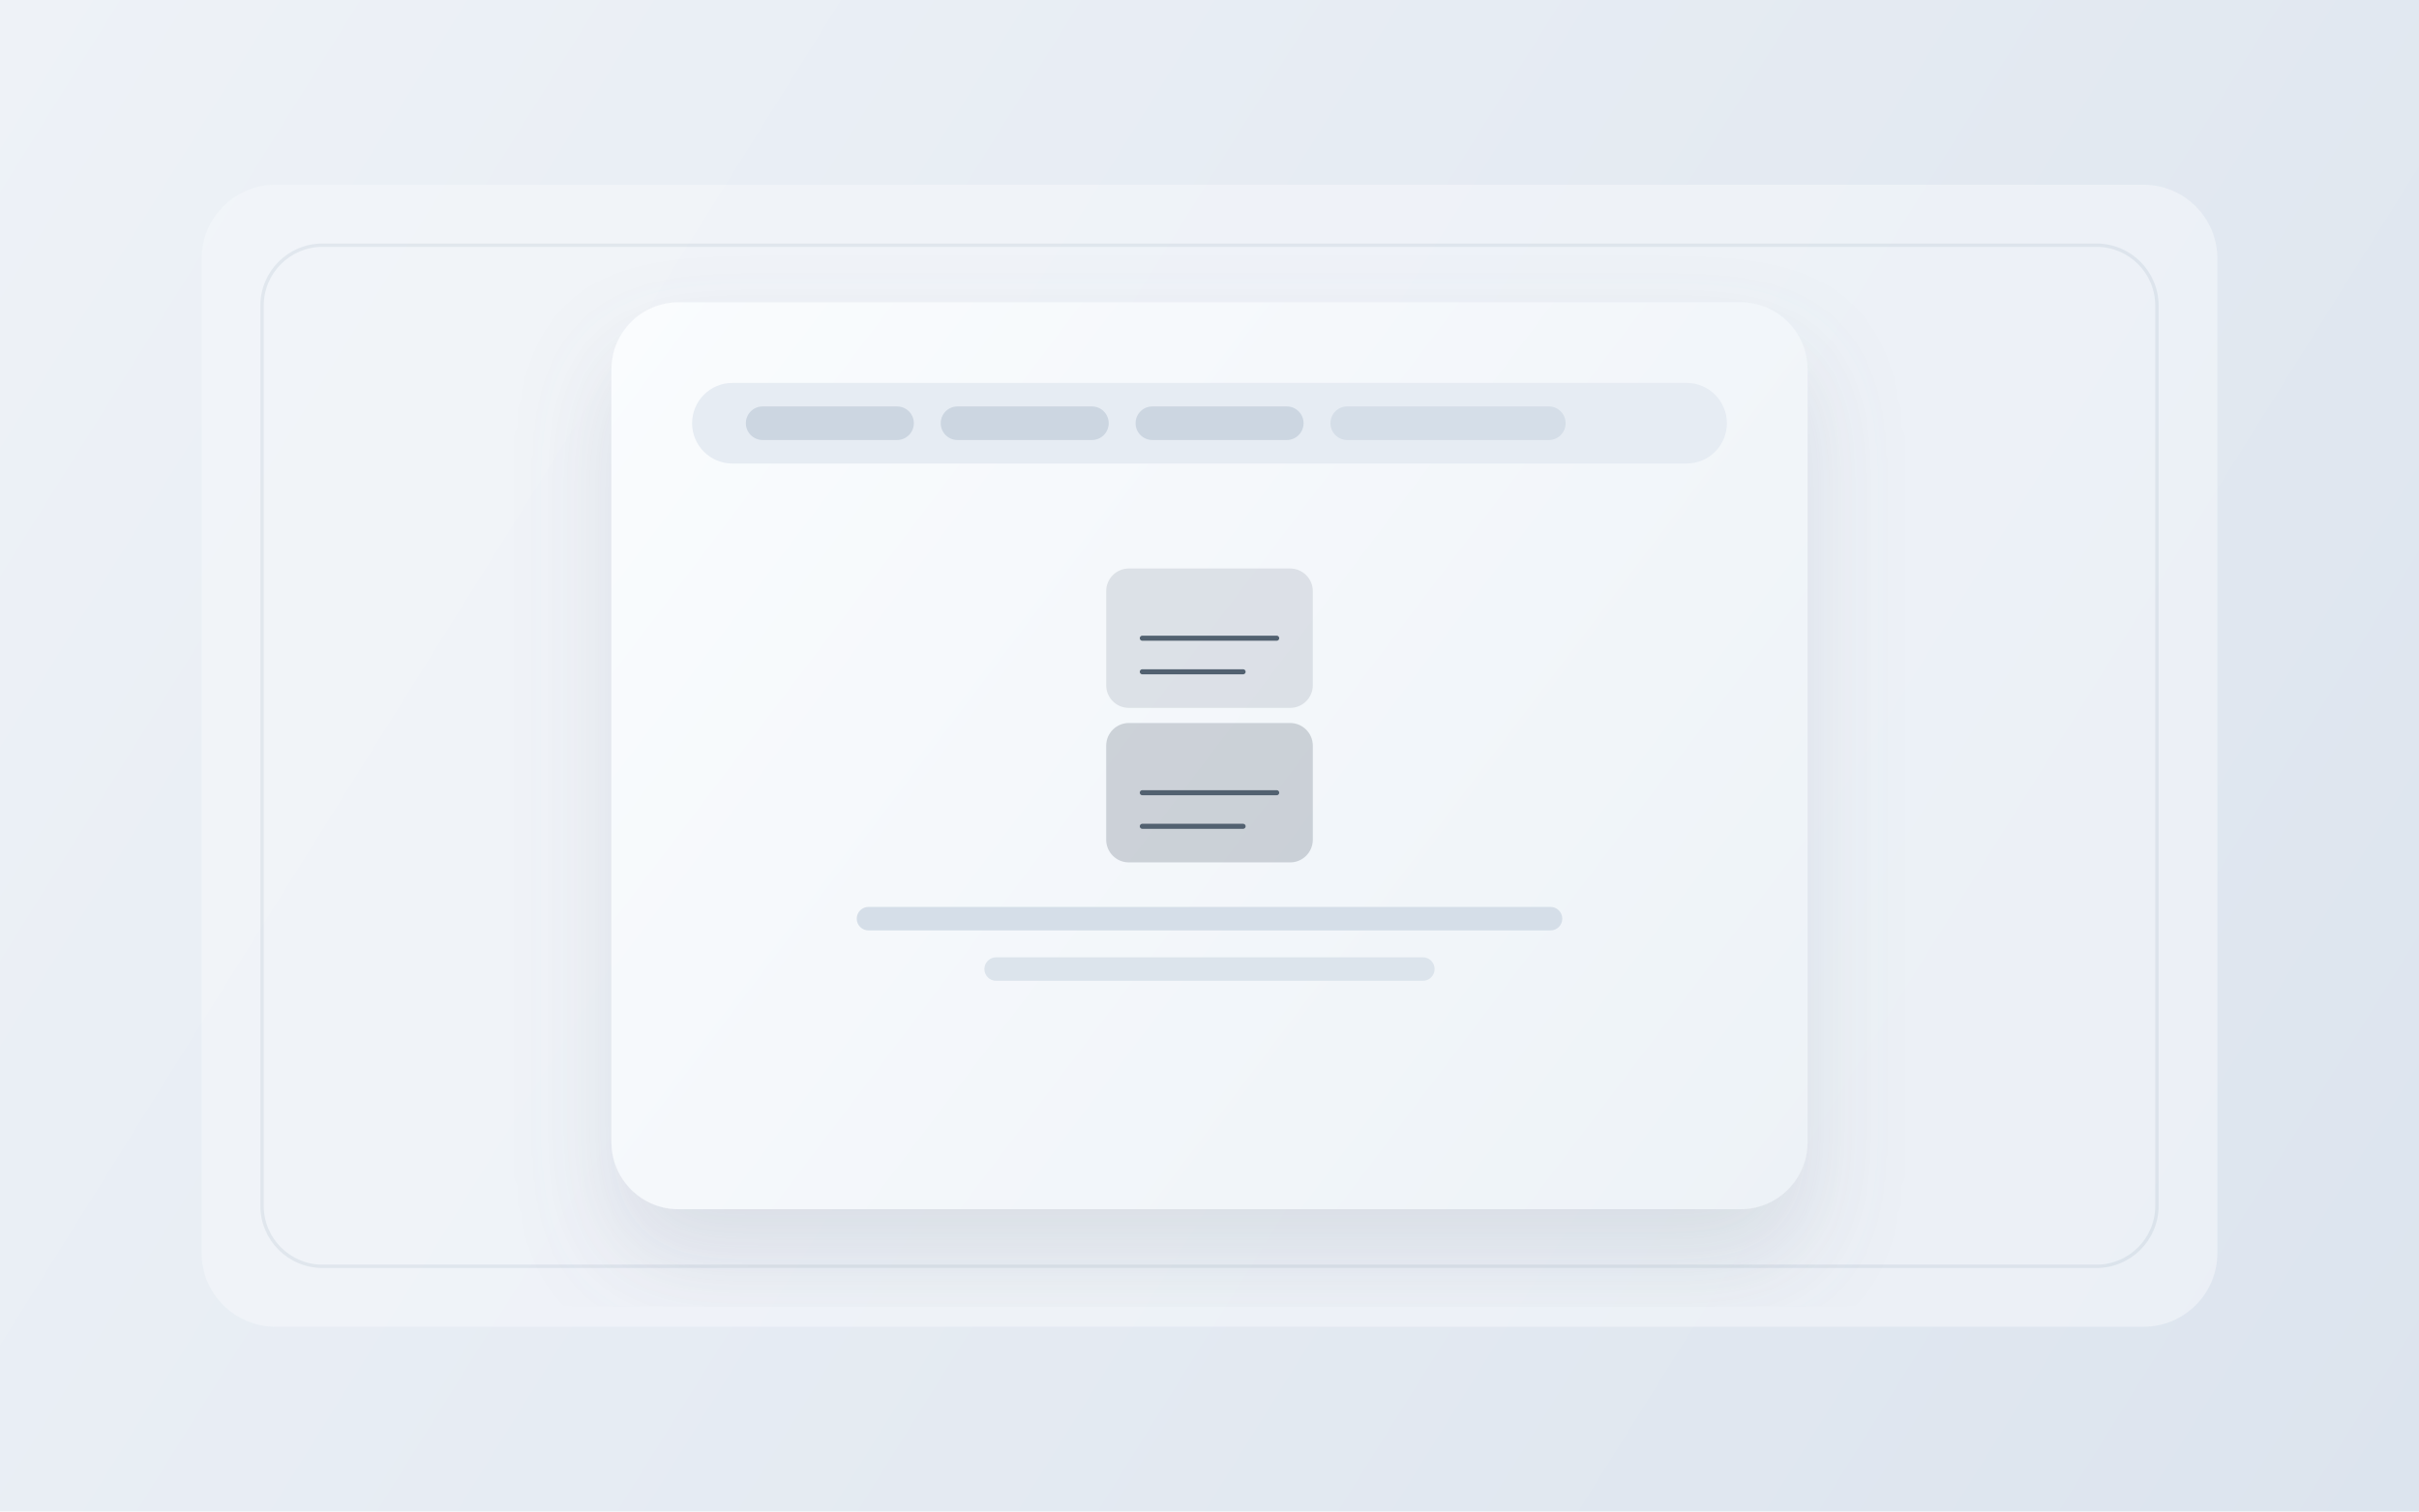
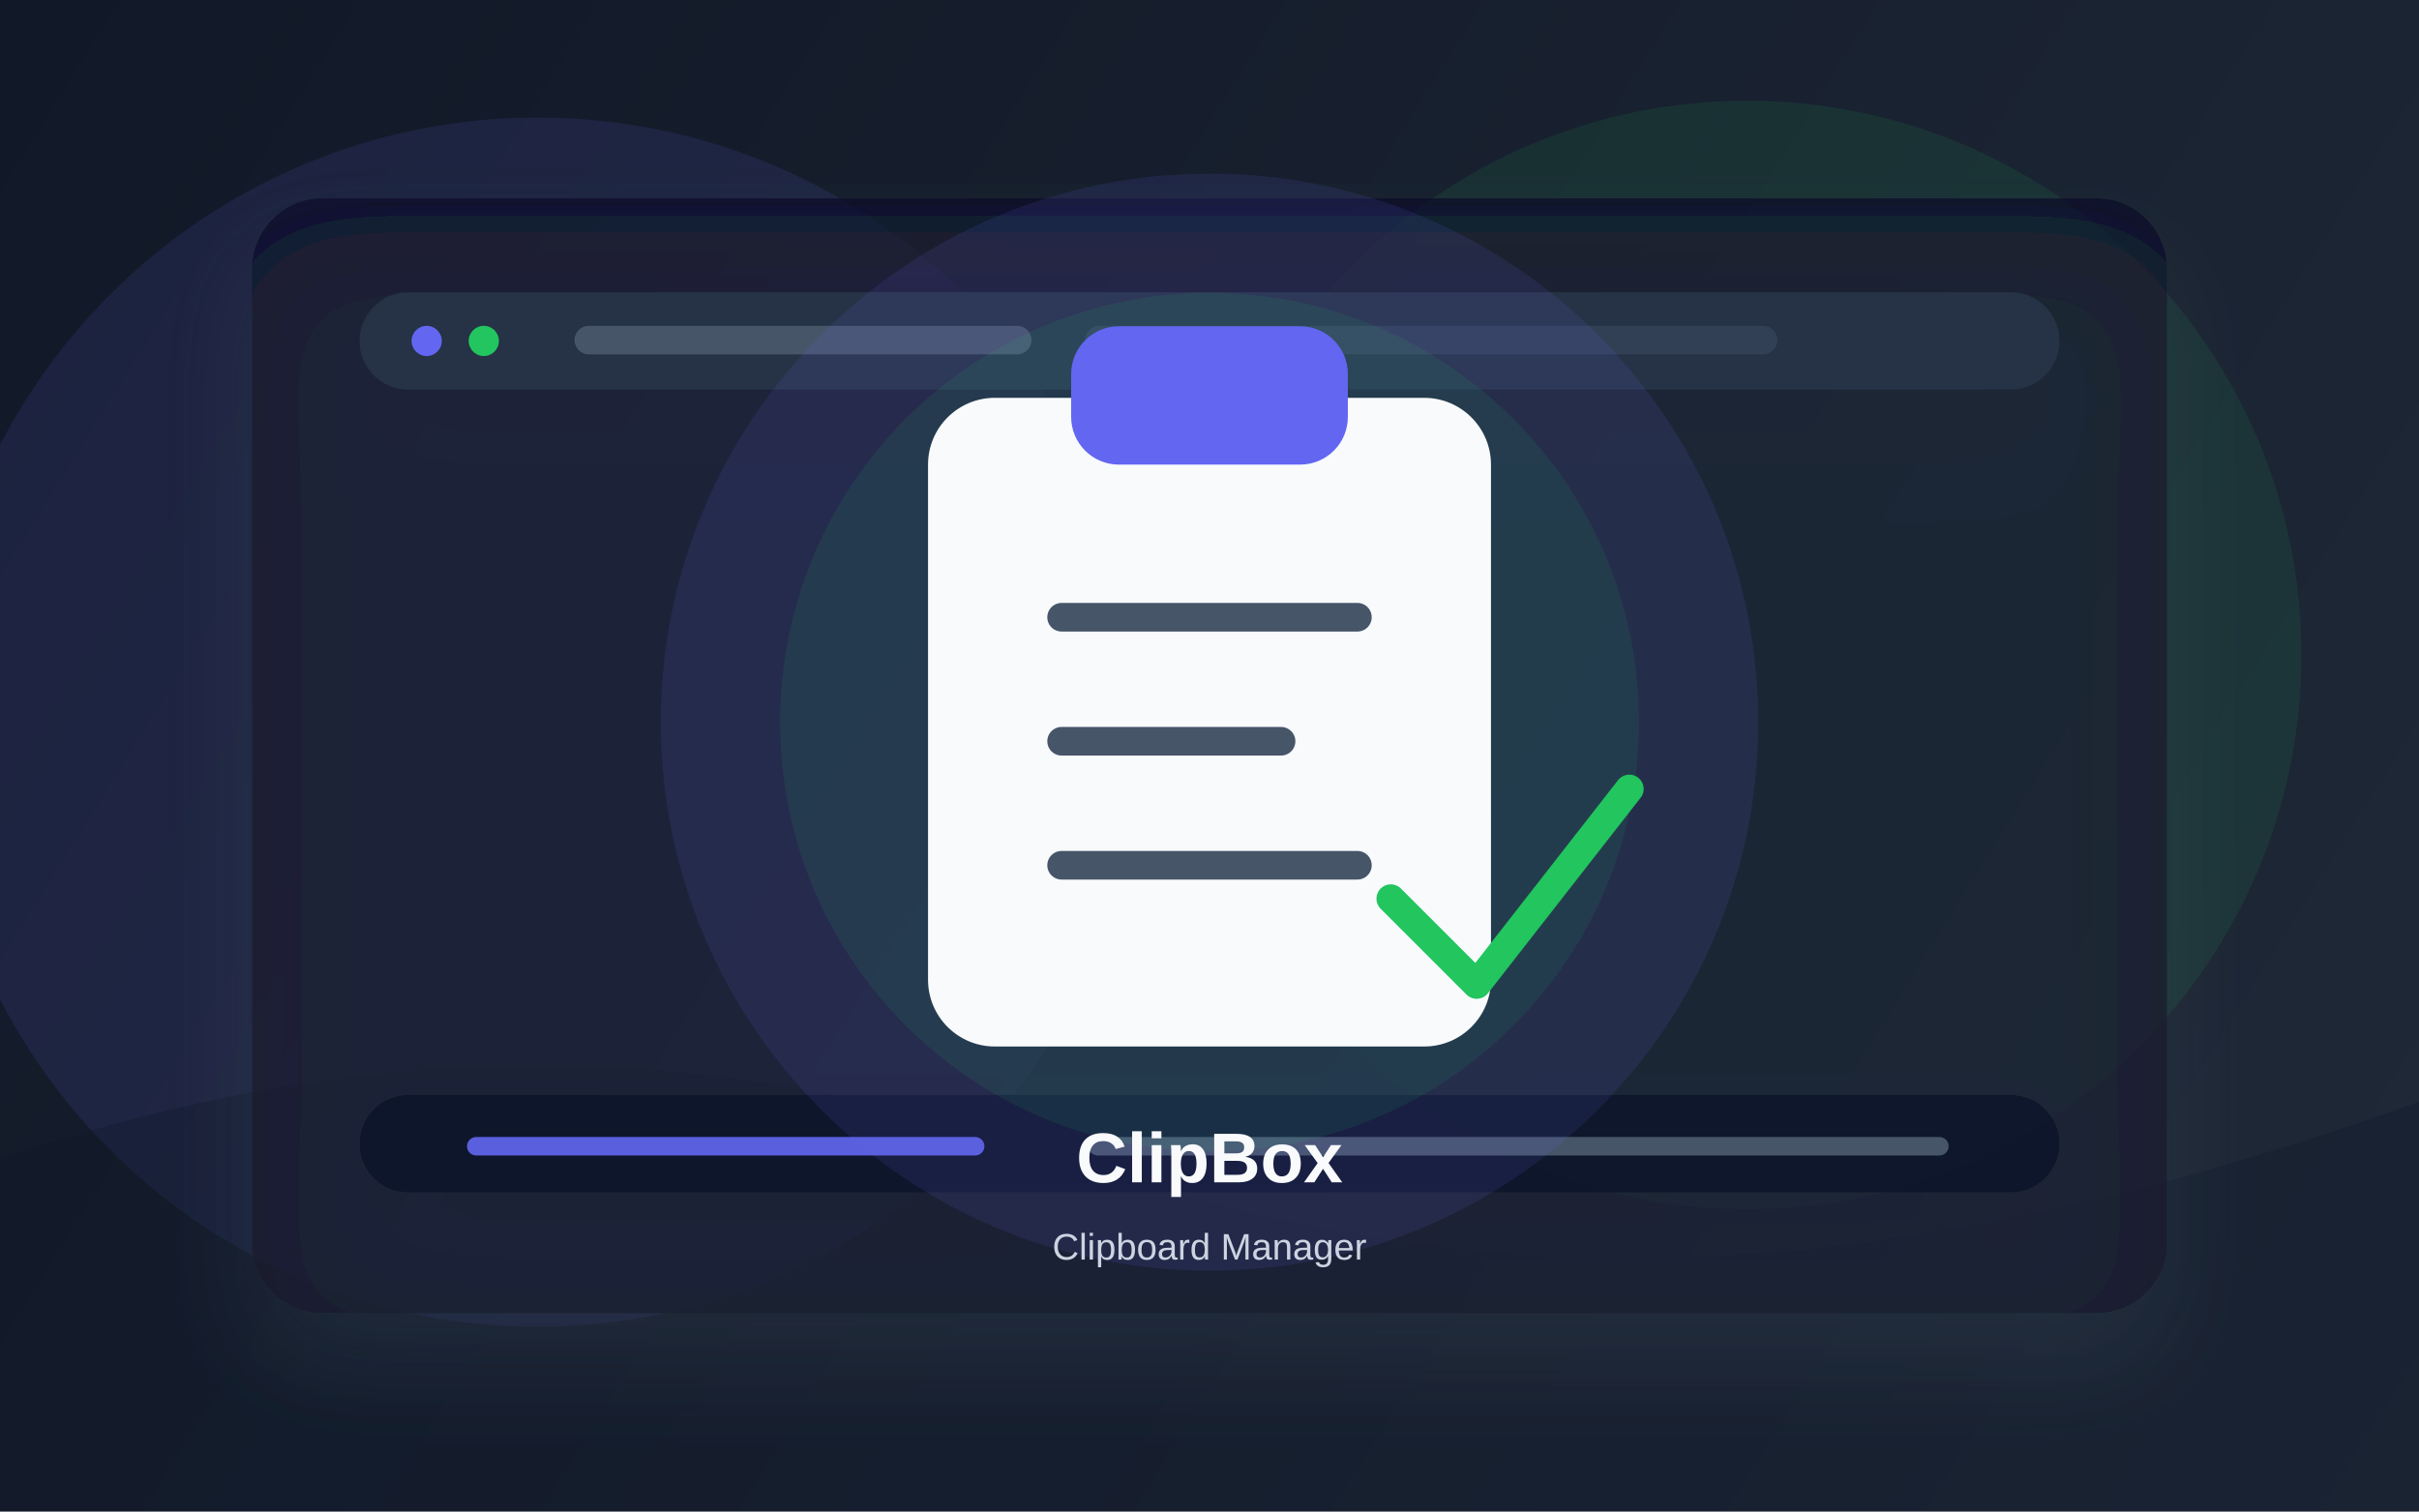
<svg xmlns="http://www.w3.org/2000/svg" width="1440" height="900" viewBox="0 0 1440 900" fill="none">
  <defs>
-     <linearGradient id="bg" x1="0" y1="0" x2="1440" y2="900" gradientUnits="userSpaceOnUse">
-       <stop stop-color="#EEF2F7" />
-       <stop offset="1" stop-color="#DCE4EE" />
+     <linearGradient id="bg-clip-box" x1="0" y1="0" x2="1440" y2="900" gradientUnits="userSpaceOnUse">
+       <stop stop-color="#F6F8FB" />
+       <stop offset="1" stop-color="#E2E8F0" />
    </linearGradient>
-     <linearGradient id="panel" x1="364" y1="180" x2="1076" y2="720" gradientUnits="userSpaceOnUse">
-       <stop stop-color="#FAFCFE" />
-       <stop offset="1" stop-color="#EDF2F7" />
+     <linearGradient id="panel-clip-box" x1="0" y1="0" x2="1440" y2="900" gradientUnits="userSpaceOnUse">
+       <stop stop-color="#111827" />
+       <stop offset="1" stop-color="#1F2937" />
    </linearGradient>
-     <filter id="shadow" x="290" y="122" width="860" height="656" filterUnits="userSpaceOnUse" color-interpolation-filters="sRGB">
-       <feDropShadow dx="0" dy="30" stdDeviation="28" flood-color="#7A8798" flood-opacity="0.18" />
+     <filter id="shadow-clip-box" x="-80" y="-80" width="1600" height="1060" filterUnits="userSpaceOnUse" color-interpolation-filters="sRGB">
+       <feDropShadow dx="0" dy="32" stdDeviation="30" flood-color="#64748B" flood-opacity="0.2" />
    </filter>
  </defs>
-   <rect width="1440" height="900" fill="url(#bg)" />
-   <g opacity="0.55">
-     <rect x="120" y="110" width="1200" height="680" rx="44" fill="#F5F8FB" />
-     <rect x="156" y="146" width="1128" height="608" rx="36" stroke="#D9E0E8" stroke-width="2" />
+   <rect width="1440" height="900" fill="url(#panel-clip-box)" />
+   <circle cx="320" cy="430" r="360" fill="#6366F1" opacity="0.12" />
+   <circle cx="1040" cy="390" r="330" fill="#22C55E" opacity="0.1" />
+   <path d="M0 690C236 610 438 622 636 690C862 768 1094 780 1440 656V900H0V690Z" fill="#0F172A" opacity="0.34" />
+   <g filter="url(#shadow-clip-box)">
+     <rect x="150" y="118" width="1140" height="664" rx="42" fill="#111827" opacity="0.72" />
+     <rect x="214" y="174" width="1012" height="58" rx="29" fill="#263244" />
+     <circle cx="254" cy="203" r="9" fill="#6366F1" />
+     <circle cx="288" cy="203" r="9" fill="#22C55E" />
+     <rect x="342" y="194" width="272" height="17" rx="8.5" fill="#475569" />
+     <rect x="646" y="194" width="412" height="17" rx="8.5" fill="#334155" />
+     <rect x="214" y="652" width="1012" height="58" rx="29" fill="#0F172A" opacity="0.84" />
+     <rect x="278" y="677" width="308" height="11" rx="5.5" fill="#6366F1" opacity="0.9" />
+     <rect x="648" y="677" width="512" height="11" rx="5.5" fill="#475569" />
  </g>
-   <g filter="url(#shadow)">
-     <rect x="364" y="180" width="712" height="540" rx="40" fill="url(#panel)" />
+   <g transform="translate(720 430) scale(1.42)">
+     <circle r="230" fill="#6366F1" opacity="0.12" />
+     <circle r="180" fill="#22C55E" opacity="0.1" />
+     <g>
+       <rect x="-118" y="-136" width="236" height="272" rx="28" fill="#F8FAFC" />
+       <rect x="-58" y="-166" width="116" height="58" rx="20" fill="#6366F1" />
+       <path d="M-62-44h124M-62 8h92M-62 60h124" stroke="#475569" stroke-width="12" stroke-linecap="round" />
+       <path d="M76 74l36 36 64-82" stroke="#22C55E" stroke-width="12" stroke-linecap="round" stroke-linejoin="round" />
+     </g>
  </g>
-   <rect x="412" y="228" width="616" height="48" rx="24" fill="#E6ECF3" />
-   <rect x="444" y="242" width="100" height="20" rx="10" fill="#CCD6E1" />
-   <rect x="560" y="242" width="100" height="20" rx="10" fill="#CCD6E1" />
-   <rect x="676" y="242" width="100" height="20" rx="10" fill="#CCD6E1" />
-   <rect x="792" y="242" width="140" height="20" rx="10" fill="#D5DEE8" />
-   <g transform="translate(720, 420)">
-     <rect x="-60" y="-80" width="120" height="80" rx="12" fill="#526170" opacity="0.15" stroke="#526170" stroke-width="3" />
-     <rect x="-60" y="12" width="120" height="80" rx="12" fill="#526170" opacity="0.25" stroke="#526170" stroke-width="3" />
-     <line x1="-40" y1="-40" x2="40" y2="-40" stroke="#526170" stroke-width="3" stroke-linecap="round" />
-     <line x1="-40" y1="-20" x2="20" y2="-20" stroke="#526170" stroke-width="3" stroke-linecap="round" />
-     <line x1="-40" y1="52" x2="40" y2="52" stroke="#526170" stroke-width="3" stroke-linecap="round" />
-     <line x1="-40" y1="72" x2="20" y2="72" stroke="#526170" stroke-width="3" stroke-linecap="round" />
-   </g>
-   <rect x="510" y="540" width="420" height="14" rx="7" fill="#D5DEE8" />
-   <rect x="586" y="570" width="268" height="14" rx="7" fill="#DCE4EC" />
+   <text x="720" y="704" text-anchor="middle" fill="#F8FAFC" font-family="Arial, 'Microsoft YaHei', sans-serif" font-size="42" font-weight="700">ClipBox</text>
+   <text x="720" y="750" text-anchor="middle" fill="#CBD5E1" font-family="Arial, 'Microsoft YaHei', sans-serif" font-size="22">Clipboard Manager</text>
</svg>
